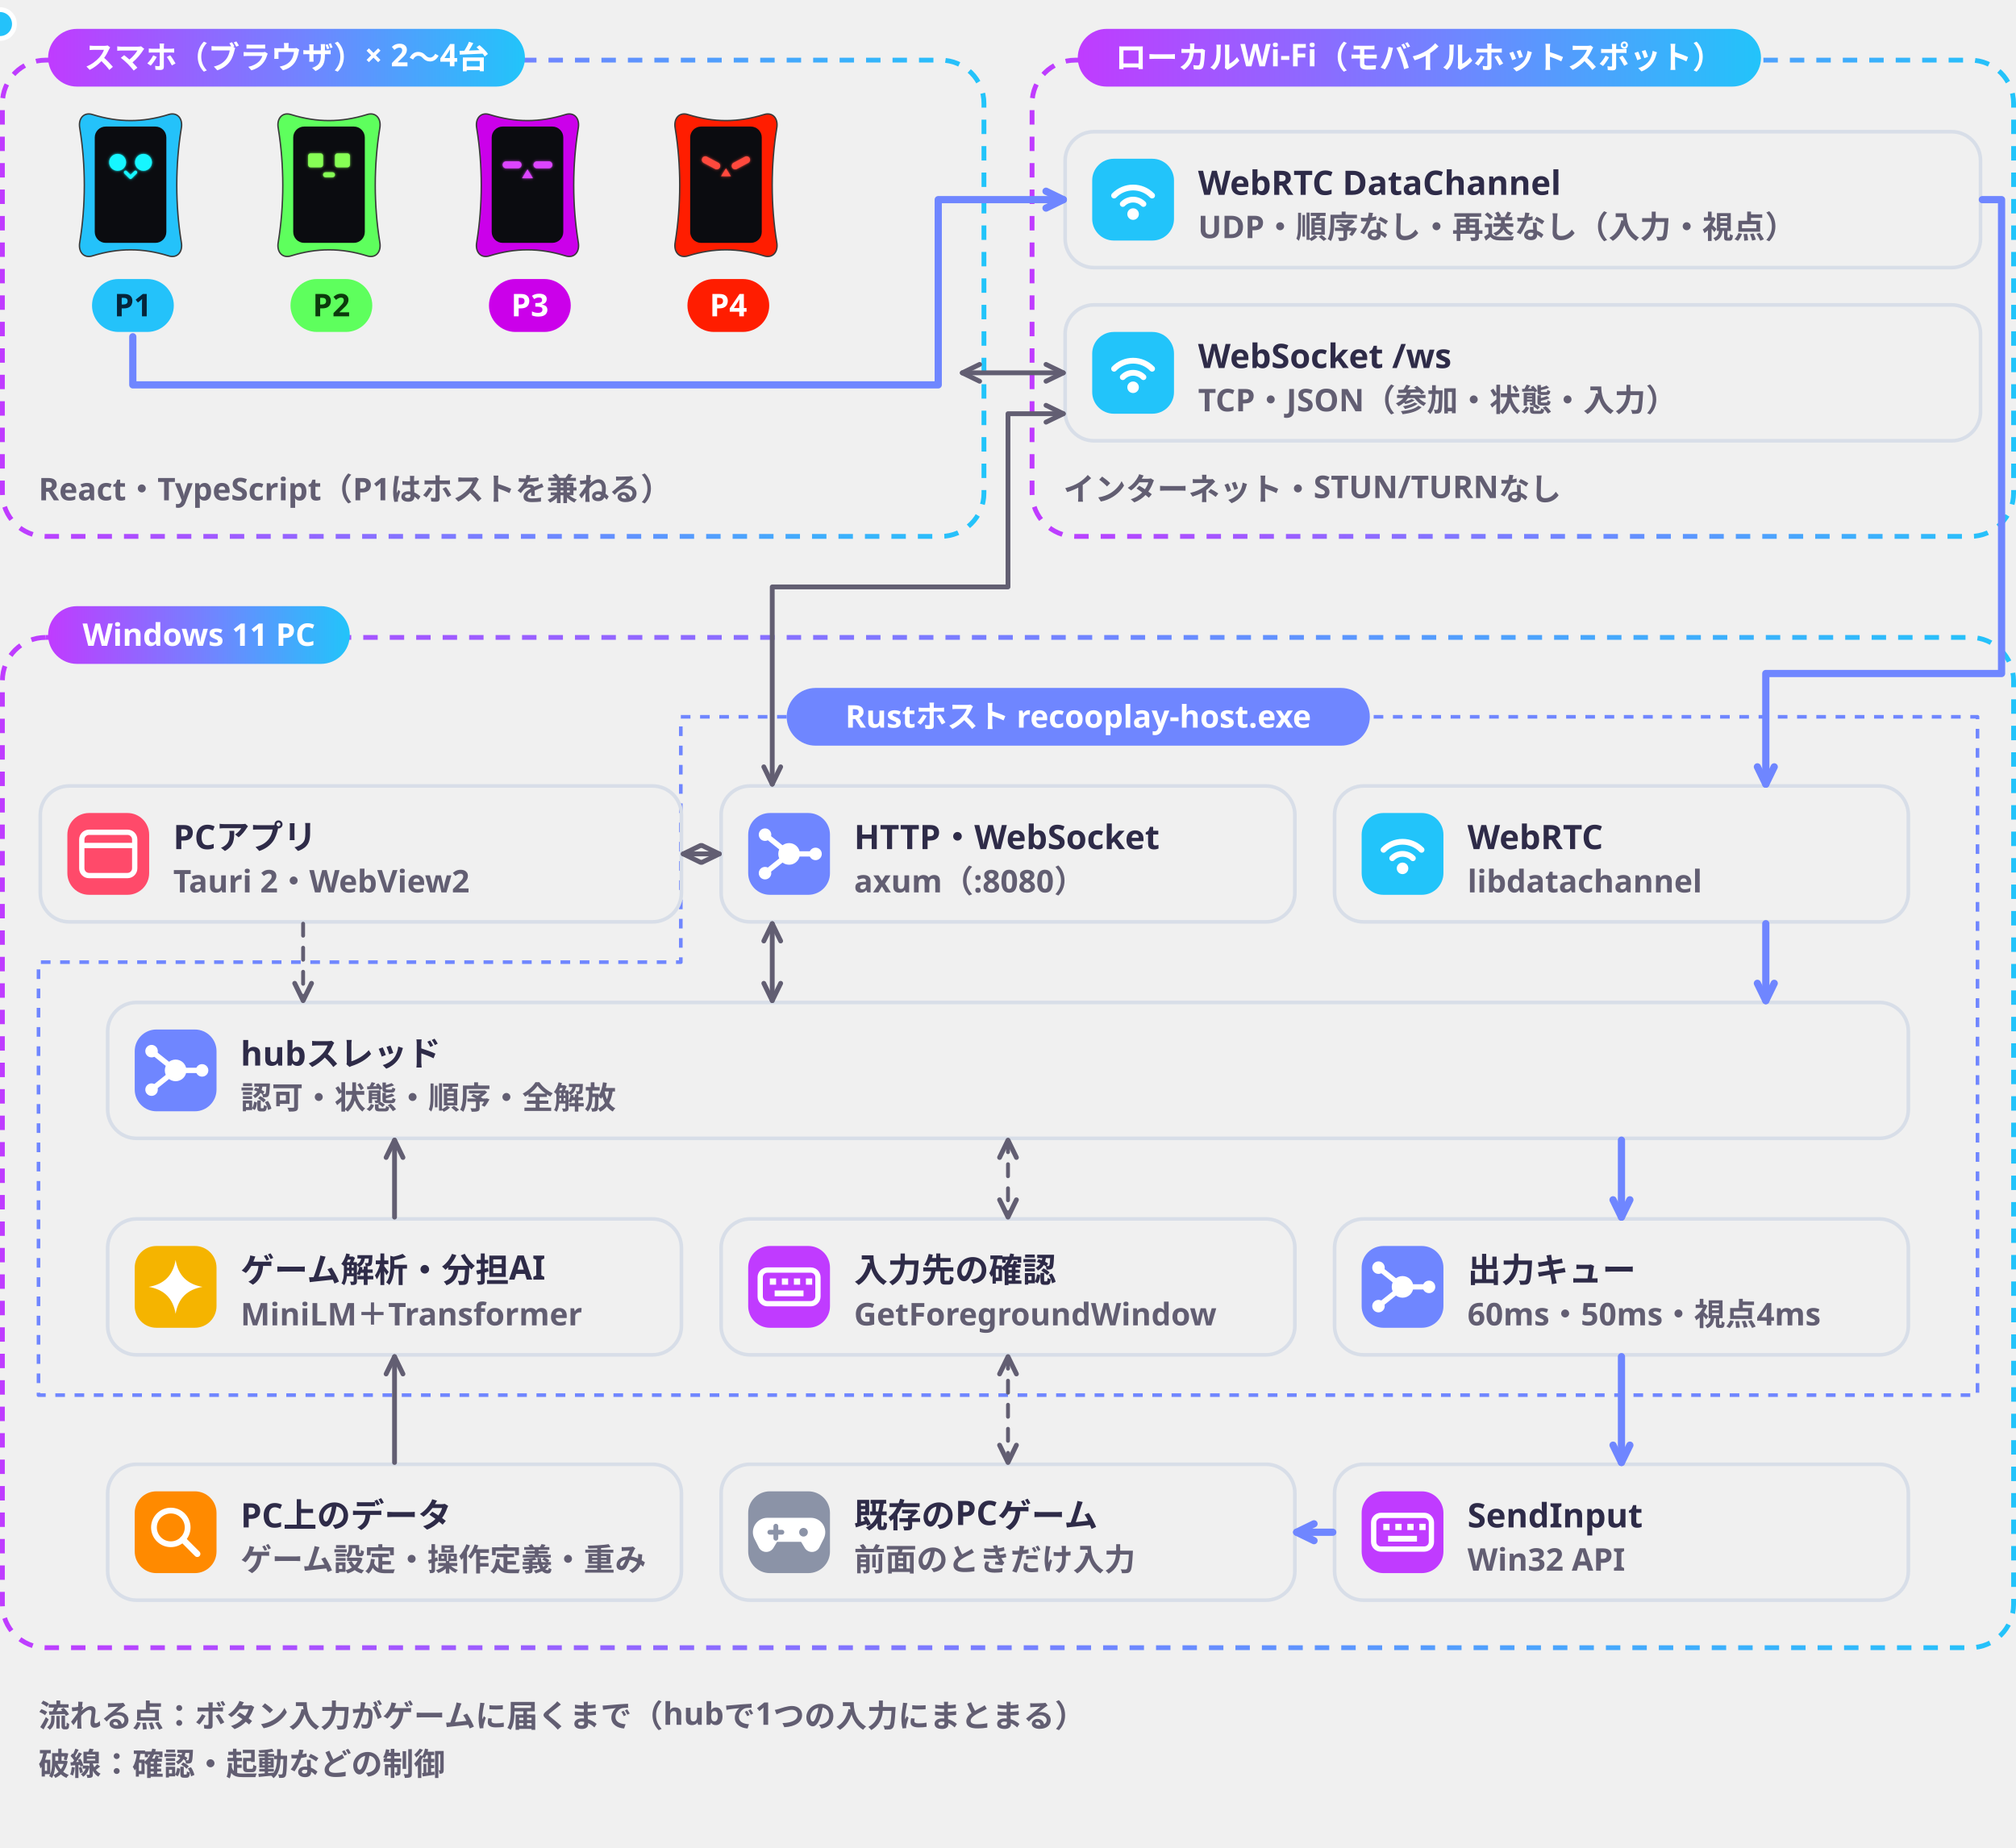
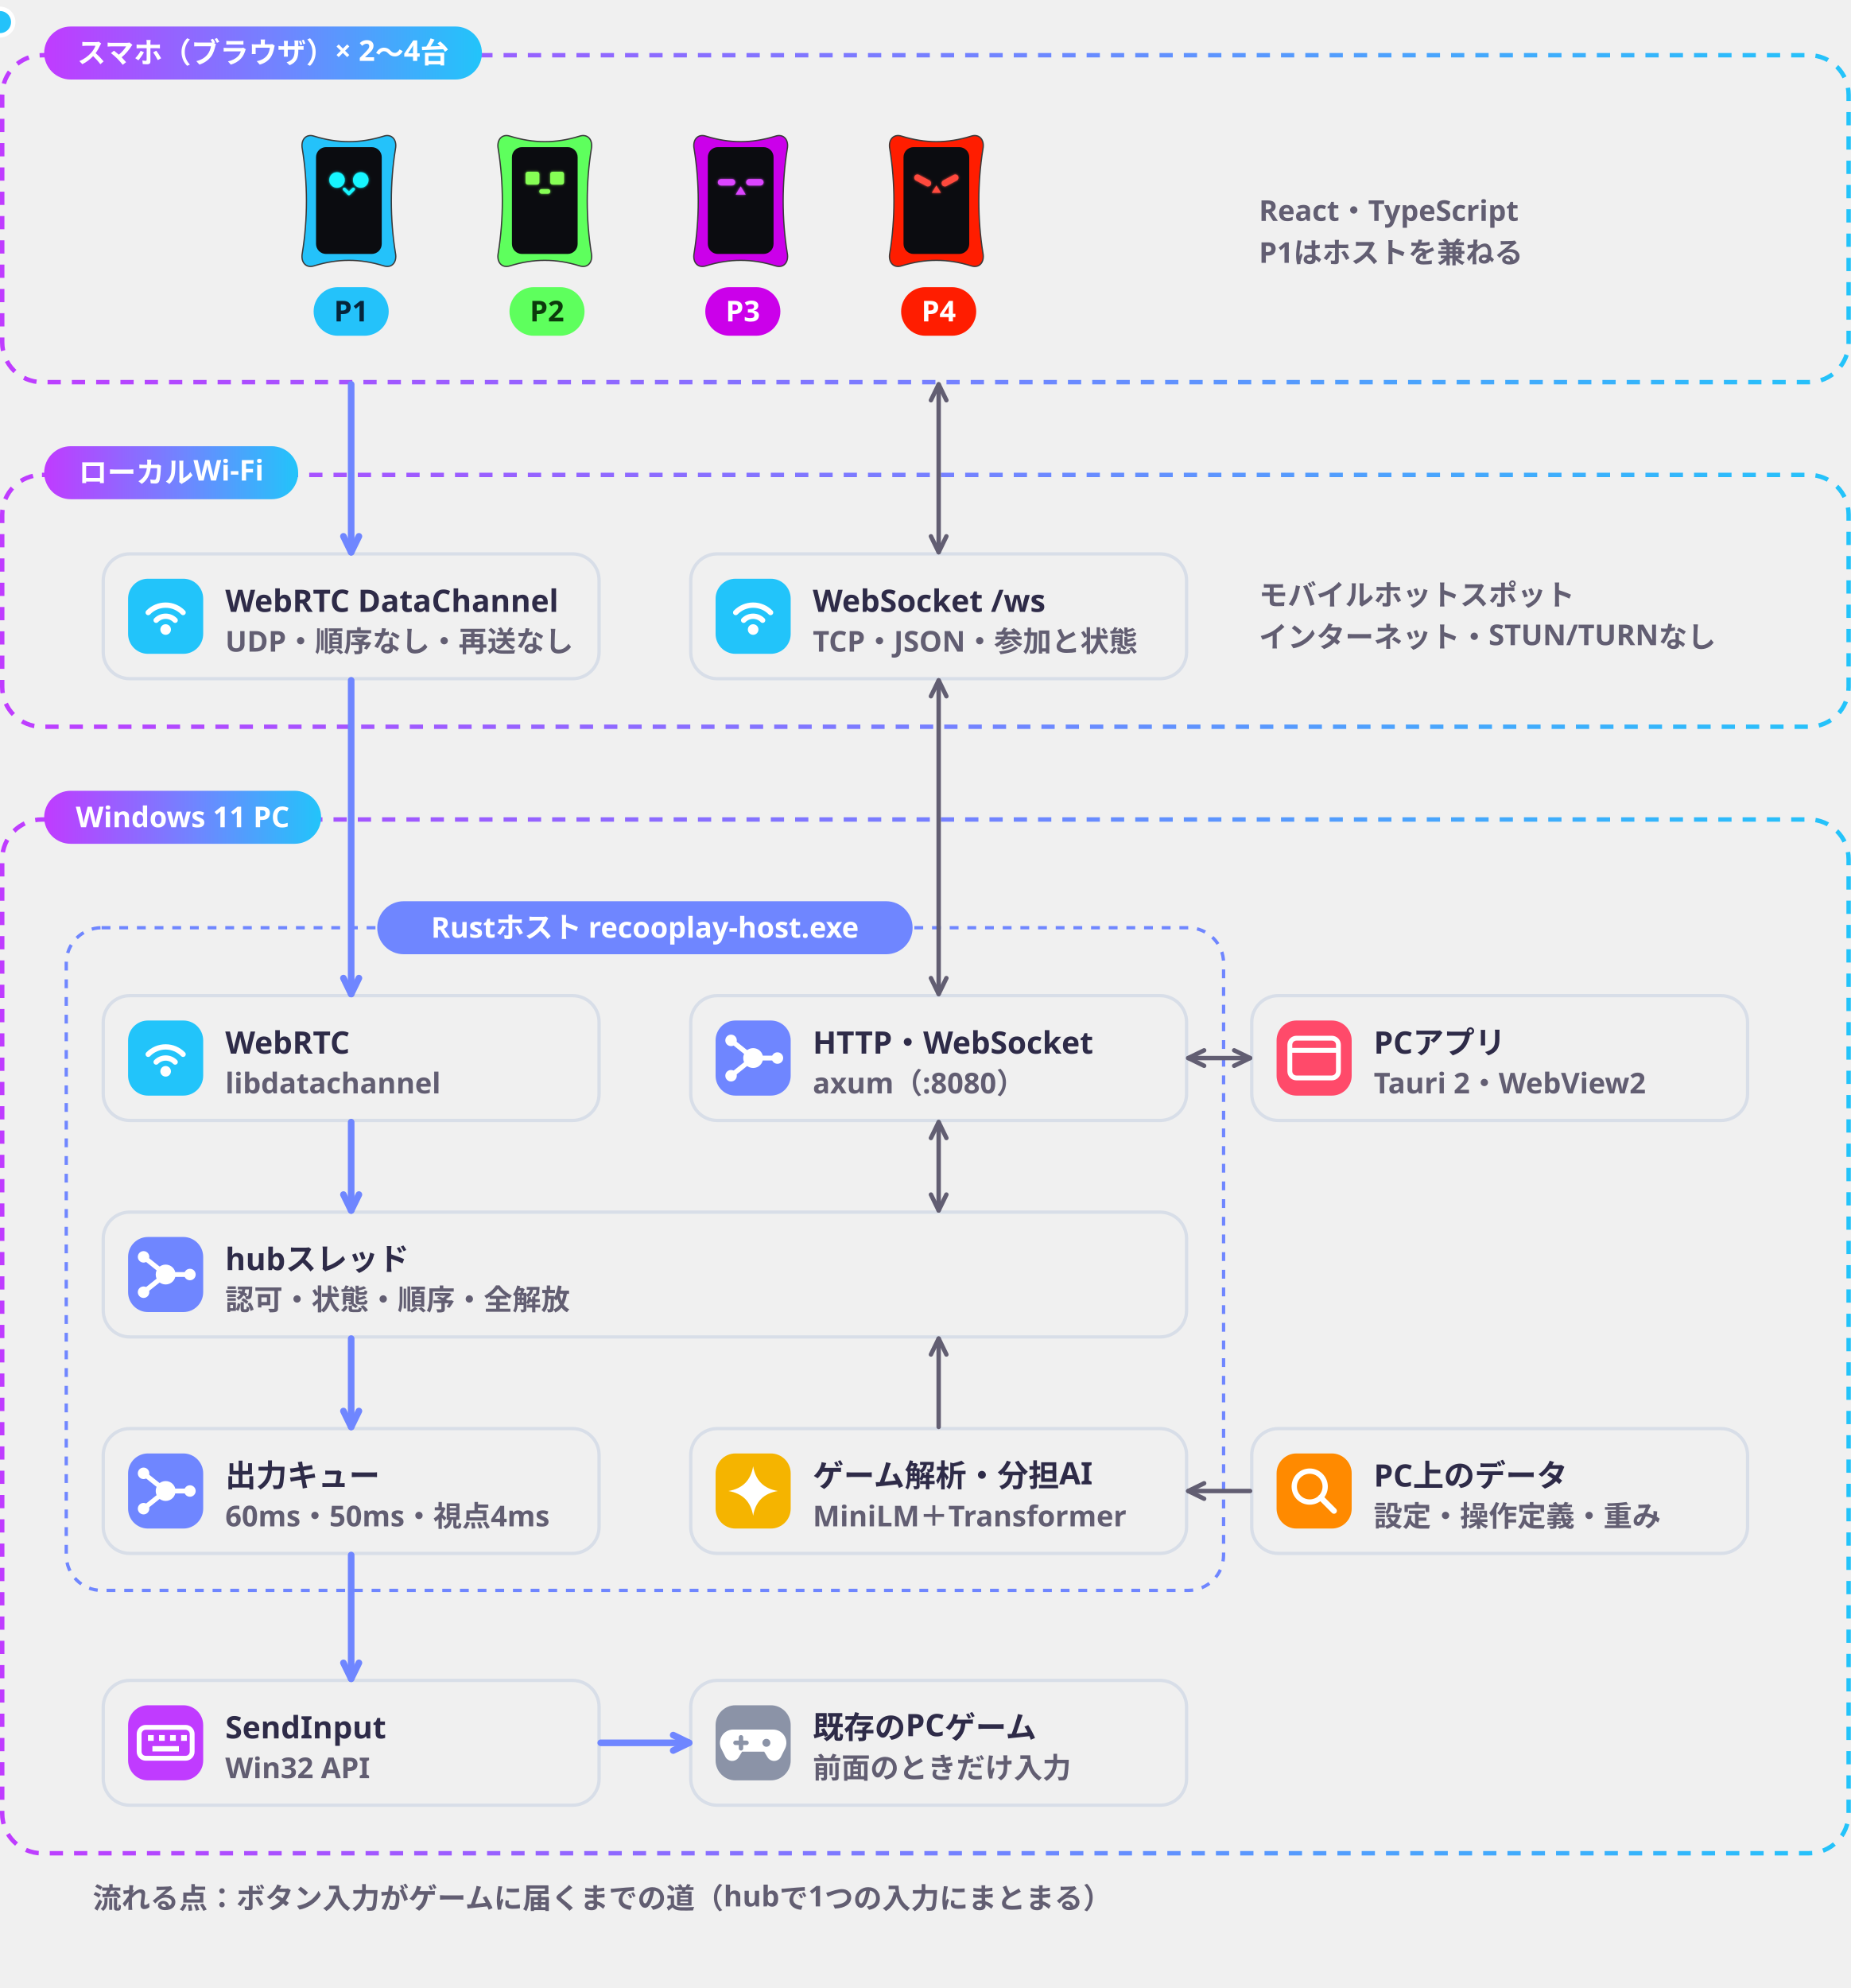
- <svg xmlns="http://www.w3.org/2000/svg" viewBox="0 0 838 768" width="838" height="768" role="img">
+ <svg xmlns="http://www.w3.org/2000/svg" viewBox="0 0 838 900" width="838" height="900" role="img">
  <defs>
    <filter id="glow" x="-30%" y="-30%" width="160%" height="160%">
      <feGaussianBlur stdDeviation="1.6" result="b" />
      <feMerge>
        <feMergeNode in="b" />
        <feMergeNode in="SourceGraphic" />
      </feMerge>
    </filter>
    <linearGradient id="brand" x1="0" y1="0" x2="1" y2="0">
      <stop offset="0" stop-color="#C03BFF" />
      <stop offset=".55" stop-color="#6F86FF" />
      <stop offset="1" stop-color="#22C4FA" />
    </linearGradient>
    <linearGradient id="bg" x1="0" y1="0" x2="1" y2="1">
      <stop offset="0" stop-color="#E8FAFF" />
      <stop offset="1" stop-color="#FFF5DC" />
    </linearGradient>
    <style>
.jp{font-family:'Hiragino Sans','Hiragino Kaku Gothic ProN','Yu Gothic UI','Yu Gothic','Meiryo','Noto Sans JP','Noto Sans CJK JP',sans-serif}
.disp{font-family:Impact,Haettenschweiler,'Anton','Arial Narrow Bold','Arial Black',sans-serif}
.gh{font-family:-apple-system,BlinkMacSystemFont,'Segoe UI','Noto Sans',Helvetica,Arial,sans-serif}
.rnd{font-family:RcRounded,'Hiragino Maru Gothic ProN','Yu Gothic UI','Noto Sans JP',sans-serif}
.hand{font-family:RcHand,'Hiragino Maru Gothic ProN','Yu Gothic UI','Noto Sans JP',sans-serif}
.mono{font-family:ui-monospace,SFMono-Regular,'Cascadia Mono',Consolas,'Liberation Mono',monospace}

@keyframes bob{0%,100%{transform:translateY(0)}50%{transform:translateY(-5px)}}
@keyframes blink{0%,90%,100%{transform:scaleY(1)}94%{transform:scaleY(.12)}}
@keyframes flow{to{stroke-dashoffset:-28}}
@keyframes pulse{0%,100%{opacity:.55}50%{opacity:1}}
.bob{animation:bob 2.6s ease-in-out infinite}
.eyes{transform-box:fill-box;transform-origin:center;animation:blink 4.8s infinite}
.flow{stroke-dasharray:6 8;animation:flow 1.1s linear infinite}
.pulse{animation:pulse 2.4s ease-in-out infinite}
@media (prefers-reduced-motion:reduce){.bob,.eyes,.flow,.pulse{animation:none}}
@media (prefers-reduced-motion:reduce){.pk{display:none}}</style>
  </defs>
  <g transform="translate(0 10)">
-     <rect x="1" y="255" width="836" height="420" rx="18" fill="none" stroke="url(#brand)" stroke-width="2" stroke-dasharray="6 5" />
-     <rect x="20" y="242" width="125.4" height="24" rx="12" fill="url(#brand)" />
-     <text x="82.7" y="258.5" class="gh" font-size="13" font-weight="700" fill="#FFFFFF" text-anchor="middle">Windows 11 PC</text>
-     <path d="M283.0 288.0L822.0 288.0L822.0 570.0L16.0 570.0L16.0 390.0L283.0 390.0Z" fill="none" stroke="#6F86FF" stroke-width="1.5" stroke-dasharray="4 4" stroke-linejoin="round" />
-     <rect x="1" y="15" width="408" height="198" rx="18" fill="none" stroke="url(#brand)" stroke-width="2" stroke-dasharray="6 5" />
+     <rect x="1" y="15" width="836" height="148" rx="18" fill="none" stroke="url(#brand)" stroke-width="2" stroke-dasharray="6 5" />
+     <g transform="translate(137.3 50.0) scale(0.4133)">
+       <g>
+         <path d="M12 4C38 12 62 12 88 4C97 1 103 8 101 18C95 55 95 95 101 132C103 142 97 149 88 146C62 138 38 138 12 146C3 149-3 142-1 132C5 95 5 55-1 18C-3 8 3 1 12 4Z" fill="#24C2FA" stroke="#3A3A3A" stroke-width="1.4" />
+         <rect x="14" y="16" width="72" height="117" rx="11" fill="#0B0C10" />
+         <g filter="url(#glow)" transform="translate(0 6)">
+           <g>
+             <circle cx="37" cy="46" r="8.5" fill="#19F6FF" />
+             <circle cx="63" cy="46" r="8.5" fill="#19F6FF" />
+           </g>
+           <path d="M45 56l5 5 5-5" fill="none" stroke="#19F6FF" stroke-width="3.4" stroke-linecap="round" stroke-linejoin="round" />
+         </g>
+       </g>
+     </g>
+     <rect x="142.0" y="120" width="34" height="22" rx="11" fill="#24C2FA" />
+     <text x="159.0" y="135.5" class="gh" font-size="13" font-weight="700" fill="#06243A" text-anchor="middle">P1</text>
+     <g transform="translate(226.0 50.0) scale(0.4133)">
+       <g>
+         <path d="M12 4C38 12 62 12 88 4C97 1 103 8 101 18C95 55 95 95 101 132C103 142 97 149 88 146C62 138 38 138 12 146C3 149-3 142-1 132C5 95 5 55-1 18C-3 8 3 1 12 4Z" fill="#5EFF5D" stroke="#3A3A3A" stroke-width="1.4" />
+         <rect x="14" y="16" width="72" height="117" rx="11" fill="#0B0C10" />
+         <g filter="url(#glow)" transform="translate(0 6)">
+           <g>
+             <rect x="29" y="37" width="15" height="14" rx="2.5" fill="#86FF55" />
+             <rect x="56" y="37" width="15" height="14" rx="2.5" fill="#86FF55" />
+           </g>
+           <rect x="44" y="56" width="12" height="5" rx="2.5" fill="#86FF55" />
+         </g>
+       </g>
+     </g>
+     <rect x="230.667" y="120" width="34" height="22" rx="11" fill="#5EFF5D" />
+     <text x="247.667" y="135.5" class="gh" font-size="13" font-weight="700" fill="#0C3A0C" text-anchor="middle">P2</text>
+     <g transform="translate(314.7 50.0) scale(0.4133)">
+       <g>
+         <path d="M12 4C38 12 62 12 88 4C97 1 103 8 101 18C95 55 95 95 101 132C103 142 97 149 88 146C62 138 38 138 12 146C3 149-3 142-1 132C5 95 5 55-1 18C-3 8 3 1 12 4Z" fill="#CB00EA" stroke="#3A3A3A" stroke-width="1.4" />
+         <rect x="14" y="16" width="72" height="117" rx="11" fill="#0B0C10" />
+         <g filter="url(#glow)" transform="translate(0 6)">
+           <g>
+             <rect x="25" y="45" width="19" height="7" rx="3.5" fill="#DC45FF" />
+             <rect x="56" y="45" width="19" height="7" rx="3.5" fill="#DC45FF" />
+           </g>
+           <path d="M50 53l-5.5 9h11z" fill="#DC45FF" />
+         </g>
+       </g>
+     </g>
+     <rect x="319.333" y="120" width="34" height="22" rx="11" fill="#CB00EA" />
+     <text x="336.333" y="135.5" class="gh" font-size="13" font-weight="700" fill="#FFFFFF" text-anchor="middle">P3</text>
+     <g transform="translate(403.3 50.0) scale(0.4133)">
+       <g>
+         <path d="M12 4C38 12 62 12 88 4C97 1 103 8 101 18C95 55 95 95 101 132C103 142 97 149 88 146C62 138 38 138 12 146C3 149-3 142-1 132C5 95 5 55-1 18C-3 8 3 1 12 4Z" fill="#FF1D00" stroke="#3A3A3A" stroke-width="1.4" />
+         <rect x="14" y="16" width="72" height="117" rx="11" fill="#0B0C10" />
+         <g filter="url(#glow)" transform="translate(0 6)">
+           <g>
+             <rect x="25" y="43" width="20" height="7" rx="3.5" fill="#FF4A3D" transform="rotate(28 35 46.5)" />
+             <rect x="55" y="43" width="20" height="7" rx="3.5" fill="#FF4A3D" transform="rotate(-28 65 46.5)" />
+           </g>
+           <path d="M50 52l-5 8h10z" fill="#FF4A3D" />
+         </g>
+       </g>
+     </g>
+     <rect x="408.0" y="120" width="34" height="22" rx="11" fill="#FF1D00" />
+     <text x="425.0" y="135.5" class="gh" font-size="13" font-weight="700" fill="#FFFFFF" text-anchor="middle">P4</text>
+     <text x="570" y="90" class="gh" font-size="13" font-weight="600" fill="#625E72" text-anchor="start">React・TypeScript</text>
+     <text x="570" y="109" class="gh" font-size="13" font-weight="600" fill="#625E72" text-anchor="start">P1はホストを兼ねる</text>
+     <rect x="1" y="205" width="836" height="114" rx="18" fill="none" stroke="url(#brand)" stroke-width="2" stroke-dasharray="6 5" />
+     <rect x="46.75" y="240.75" width="224.5" height="56.5" rx="12" fill="none" stroke="#D8DEE8" stroke-width="1.5" />
+     <rect x="58" y="252" width="34" height="34" rx="9" fill="#22C4FA" />
+     <circle cx="75" cy="275" r="2.4" fill="#FFFFFF" />
+     <path d="M70.7 270.8A6 6 0 0 1 79.3 270.8" fill="none" stroke="#FFFFFF" stroke-width="2.4" stroke-linecap="round" />
+     <path d="M67.1 267.3A11 11 0 0 1 82.9 267.3" fill="none" stroke="#FFFFFF" stroke-width="2.4" stroke-linecap="round" />
+     <text x="102" y="267" class="gh" font-size="14" font-weight="700" fill="#2E2B48" text-anchor="start">WebRTC DataChannel</text>
+     <text x="102" y="285" class="gh" font-size="13" font-weight="600" fill="#625E72" text-anchor="start">UDP・順序なし・再送なし</text>
+     <rect x="312.75" y="240.75" width="224.5" height="56.5" rx="12" fill="none" stroke="#D8DEE8" stroke-width="1.5" />
+     <rect x="324" y="252" width="34" height="34" rx="9" fill="#22C4FA" />
+     <circle cx="341" cy="275" r="2.4" fill="#FFFFFF" />
+     <path d="M336.7 270.8A6 6 0 0 1 345.3 270.8" fill="none" stroke="#FFFFFF" stroke-width="2.4" stroke-linecap="round" />
+     <path d="M333.1 267.3A11 11 0 0 1 348.9 267.3" fill="none" stroke="#FFFFFF" stroke-width="2.4" stroke-linecap="round" />
+     <text x="368" y="267" class="gh" font-size="14" font-weight="700" fill="#2E2B48" text-anchor="start">WebSocket /ws</text>
+     <text x="368" y="285" class="gh" font-size="13" font-weight="600" fill="#625E72" text-anchor="start">TCP・JSON・参加と状態</text>
+     <text x="570" y="264" class="gh" font-size="13" font-weight="600" fill="#625E72" text-anchor="start">モバイルホットスポット</text>
+     <text x="570" y="283" class="gh" font-size="13" font-weight="600" fill="#625E72" text-anchor="start">インターネット・STUN/TURNなし</text>
+     <rect x="1" y="361" width="836" height="468" rx="18" fill="none" stroke="url(#brand)" stroke-width="2" stroke-dasharray="6 5" />
+     <rect x="30" y="410" width="524" height="300" rx="16" fill="none" stroke="#6F86FF" stroke-width="1.5" stroke-dasharray="4 4" />
+     <rect x="46.75" y="440.75" width="224.5" height="56.5" rx="12" fill="none" stroke="#D8DEE8" stroke-width="1.5" />
+     <rect x="58" y="452" width="34" height="34" rx="9" fill="#22C4FA" />
+     <circle cx="75" cy="475" r="2.4" fill="#FFFFFF" />
+     <path d="M70.7 470.8A6 6 0 0 1 79.3 470.8" fill="none" stroke="#FFFFFF" stroke-width="2.4" stroke-linecap="round" />
+     <path d="M67.1 467.3A11 11 0 0 1 82.9 467.3" fill="none" stroke="#FFFFFF" stroke-width="2.4" stroke-linecap="round" />
+     <text x="102" y="467" class="gh" font-size="14" font-weight="700" fill="#2E2B48" text-anchor="start">WebRTC</text>
+     <text x="102" y="485" class="gh" font-size="13" font-weight="600" fill="#625E72" text-anchor="start">libdatachannel</text>
+     <rect x="312.75" y="440.75" width="224.5" height="56.5" rx="12" fill="none" stroke="#D8DEE8" stroke-width="1.5" />
+     <rect x="324" y="452" width="34" height="34" rx="9" fill="#6F86FF" />
+     <circle cx="341" cy="469" r="4.5" fill="#FFFFFF" />
+     <path d="M331 461L341 469" stroke="#FFFFFF" stroke-width="2.2" stroke-linecap="round" />
+     <circle cx="331" cy="461" r="2.6" fill="#FFFFFF" />
+     <path d="M331 477L341 469" stroke="#FFFFFF" stroke-width="2.2" stroke-linecap="round" />
+     <circle cx="331" cy="477" r="2.6" fill="#FFFFFF" />
+     <path d="M352 469L341 469" stroke="#FFFFFF" stroke-width="2.2" stroke-linecap="round" />
+     <circle cx="352" cy="469" r="2.6" fill="#FFFFFF" />
+     <text x="368" y="467" class="gh" font-size="14" font-weight="700" fill="#2E2B48" text-anchor="start">HTTP・WebSocket</text>
+     <text x="368" y="485" class="gh" font-size="13" font-weight="600" fill="#625E72" text-anchor="start">axum（:8080）</text>
+     <rect x="566.75" y="440.75" width="224.5" height="56.5" rx="12" fill="none" stroke="#D8DEE8" stroke-width="1.5" />
+     <rect x="578" y="452" width="34" height="34" rx="9" fill="#FF4A6A" />
+     <rect x="584" y="460" width="22" height="18" rx="3" fill="none" stroke="#FFFFFF" stroke-width="2.2" />
+     <path d="M584 465.5h22" stroke="#FFFFFF" stroke-width="2.2" />
+     <text x="622" y="467" class="gh" font-size="14" font-weight="700" fill="#2E2B48" text-anchor="start">PCアプリ</text>
+     <text x="622" y="485" class="gh" font-size="13" font-weight="600" fill="#625E72" text-anchor="start">Tauri 2・WebView2</text>
+     <rect x="46.75" y="538.75" width="490.5" height="56.5" rx="12" fill="none" stroke="#D8DEE8" stroke-width="1.5" />
+     <rect x="58" y="550" width="34" height="34" rx="9" fill="#6F86FF" />
+     <circle cx="75" cy="567" r="4.5" fill="#FFFFFF" />
+     <path d="M65 559L75 567" stroke="#FFFFFF" stroke-width="2.2" stroke-linecap="round" />
+     <circle cx="65" cy="559" r="2.6" fill="#FFFFFF" />
+     <path d="M65 575L75 567" stroke="#FFFFFF" stroke-width="2.2" stroke-linecap="round" />
+     <circle cx="65" cy="575" r="2.6" fill="#FFFFFF" />
+     <path d="M86 567L75 567" stroke="#FFFFFF" stroke-width="2.2" stroke-linecap="round" />
+     <circle cx="86" cy="567" r="2.6" fill="#FFFFFF" />
+     <text x="102" y="565" class="gh" font-size="14" font-weight="700" fill="#2E2B48" text-anchor="start">hubスレッド</text>
+     <text x="102" y="583" class="gh" font-size="13" font-weight="600" fill="#625E72" text-anchor="start">認可・状態・順序・全解放</text>
+     <rect x="46.75" y="636.75" width="224.5" height="56.5" rx="12" fill="none" stroke="#D8DEE8" stroke-width="1.5" />
+     <rect x="58" y="648" width="34" height="34" rx="9" fill="#6F86FF" />
+     <circle cx="75" cy="665" r="4.5" fill="#FFFFFF" />
+     <path d="M65 657L75 665" stroke="#FFFFFF" stroke-width="2.2" stroke-linecap="round" />
+     <circle cx="65" cy="657" r="2.6" fill="#FFFFFF" />
+     <path d="M65 673L75 665" stroke="#FFFFFF" stroke-width="2.2" stroke-linecap="round" />
+     <circle cx="65" cy="673" r="2.6" fill="#FFFFFF" />
+     <path d="M86 665L75 665" stroke="#FFFFFF" stroke-width="2.2" stroke-linecap="round" />
+     <circle cx="86" cy="665" r="2.6" fill="#FFFFFF" />
+     <text x="102" y="663" class="gh" font-size="14" font-weight="700" fill="#2E2B48" text-anchor="start">出力キュー</text>
+     <text x="102" y="681" class="gh" font-size="13" font-weight="600" fill="#625E72" text-anchor="start">60ms・50ms・視点4ms</text>
+     <rect x="312.75" y="636.75" width="224.5" height="56.5" rx="12" fill="none" stroke="#D8DEE8" stroke-width="1.5" />
+     <rect x="324" y="648" width="34" height="34" rx="9" fill="#F5B400" />
+     <path d="M0-7Q1-1 7 0Q1 1 0 7Q-1 1-7 0Q-1-1 0-7Z" transform="translate(341 665) scale(1.6)" fill="#FFFFFF" />
+     <text x="368" y="663" class="gh" font-size="14" font-weight="700" fill="#2E2B48" text-anchor="start">ゲーム解析・分担AI</text>
+     <text x="368" y="681" class="gh" font-size="13" font-weight="600" fill="#625E72" text-anchor="start">MiniLM＋Transformer</text>
+     <rect x="566.75" y="636.75" width="224.5" height="56.5" rx="12" fill="none" stroke="#D8DEE8" stroke-width="1.5" />
+     <rect x="578" y="648" width="34" height="34" rx="9" fill="#FF8A00" />
+     <circle cx="593" cy="663" r="7" fill="none" stroke="#FFFFFF" stroke-width="2.4" />
+     <path d="M598 668l6 6" stroke="#FFFFFF" stroke-width="2.6" stroke-linecap="round" />
+     <text x="622" y="663" class="gh" font-size="14" font-weight="700" fill="#2E2B48" text-anchor="start">PC上のデータ</text>
+     <text x="622" y="681" class="gh" font-size="13" font-weight="600" fill="#625E72" text-anchor="start">設定・操作定義・重み</text>
+     <rect x="46.75" y="750.75" width="224.5" height="56.5" rx="12" fill="none" stroke="#D8DEE8" stroke-width="1.5" />
+     <rect x="58" y="762" width="34" height="34" rx="9" fill="#C03BFF" />
+     <rect x="63" y="772" width="24" height="14" rx="3" fill="none" stroke="#FFFFFF" stroke-width="2.2" />
+     <rect x="67" y="775.5" width="2.6" height="2.6" fill="#FFFFFF" />
+     <rect x="72" y="775.5" width="2.6" height="2.6" fill="#FFFFFF" />
+     <rect x="77" y="775.5" width="2.6" height="2.6" fill="#FFFFFF" />
+     <rect x="82" y="775.5" width="2.6" height="2.6" fill="#FFFFFF" />
+     <rect x="69" y="780.5" width="12" height="2.4" fill="#FFFFFF" />
+     <text x="102" y="777" class="gh" font-size="14" font-weight="700" fill="#2E2B48" text-anchor="start">SendInput</text>
+     <text x="102" y="795" class="gh" font-size="13" font-weight="600" fill="#625E72" text-anchor="start">Win32 API</text>
+     <rect x="312.75" y="750.75" width="224.5" height="56.5" rx="12" fill="none" stroke="#D8DEE8" stroke-width="1.5" />
+     <rect x="324" y="762" width="34" height="34" rx="9" fill="#8B93A7" />
+     <path d="M332 773h18a6 6 0 0 1 5.5 8.5l-2 4a3.5 3.5 0 0 1-6 0l-1.5-2.5h-10l-1.5 2.5a3.5 3.5 0 0 1-6 0l-2-4A6 6 0 0 1 332 773z" fill="#FFFFFF" />
+     <path d="M333 779h5M335.5 776.5v5" stroke="#8B93A7" stroke-width="2" stroke-linecap="round" />
+     <circle cx="347" cy="779" r="1.8" fill="#8B93A7" />
+     <text x="368" y="777" class="gh" font-size="14" font-weight="700" fill="#2E2B48" text-anchor="start">既存のPCゲーム</text>
+     <text x="368" y="795" class="gh" font-size="13" font-weight="600" fill="#625E72" text-anchor="start">前面のときだけ入力</text>
+     <path d="M159.0 164.0L159.0 240.0" stroke="#6F86FF" stroke-width="3" stroke-linecap="round" />
+     <path d="M155.5 232.8L159.0 240.0L162.5 232.8" fill="none" stroke="#6F86FF" stroke-width="3" stroke-linecap="round" stroke-linejoin="round" />
+     <path d="M425.0 164.0L425.0 240.0" stroke="#625E72" stroke-width="2" stroke-linecap="round" />
+     <path d="M421.5 232.8L425.0 240.0L428.5 232.8" fill="none" stroke="#625E72" stroke-width="2" stroke-linecap="round" stroke-linejoin="round" />
+     <path d="M428.5 171.2L425.0 164.0L421.5 171.2" fill="none" stroke="#625E72" stroke-width="2" stroke-linecap="round" stroke-linejoin="round" />
+     <path d="M159.0 298.0L159.0 440.0" stroke="#6F86FF" stroke-width="3" stroke-linecap="round" />
+     <path d="M155.5 432.8L159.0 440.0L162.5 432.8" fill="none" stroke="#6F86FF" stroke-width="3" stroke-linecap="round" stroke-linejoin="round" />
+     <path d="M425.0 298.0L425.0 440.0" stroke="#625E72" stroke-width="2" stroke-linecap="round" />
+     <path d="M421.5 432.8L425.0 440.0L428.5 432.8" fill="none" stroke="#625E72" stroke-width="2" stroke-linecap="round" stroke-linejoin="round" />
+     <path d="M428.5 305.2L425.0 298.0L421.5 305.2" fill="none" stroke="#625E72" stroke-width="2" stroke-linecap="round" stroke-linejoin="round" />
+     <path d="M566.0 469.0L538.0 469.0" stroke="#625E72" stroke-width="2" stroke-linecap="round" />
+     <path d="M545.2 465.5L538.0 469.0L545.2 472.5" fill="none" stroke="#625E72" stroke-width="2" stroke-linecap="round" stroke-linejoin="round" />
+     <path d="M558.8 472.5L566.0 469.0L558.8 465.5" fill="none" stroke="#625E72" stroke-width="2" stroke-linecap="round" stroke-linejoin="round" />
+     <path d="M159.0 498.0L159.0 538.0" stroke="#6F86FF" stroke-width="3" stroke-linecap="round" />
+     <path d="M155.5 530.8L159.0 538.0L162.5 530.8" fill="none" stroke="#6F86FF" stroke-width="3" stroke-linecap="round" stroke-linejoin="round" />
+     <path d="M425.0 498.0L425.0 538.0" stroke="#625E72" stroke-width="2" stroke-linecap="round" />
+     <path d="M421.5 530.8L425.0 538.0L428.5 530.8" fill="none" stroke="#625E72" stroke-width="2" stroke-linecap="round" stroke-linejoin="round" />
+     <path d="M428.5 505.2L425.0 498.0L421.5 505.2" fill="none" stroke="#625E72" stroke-width="2" stroke-linecap="round" stroke-linejoin="round" />
+     <path d="M159.0 596.0L159.0 636.0" stroke="#6F86FF" stroke-width="3" stroke-linecap="round" />
+     <path d="M155.5 628.8L159.0 636.0L162.5 628.8" fill="none" stroke="#6F86FF" stroke-width="3" stroke-linecap="round" stroke-linejoin="round" />
+     <path d="M425.0 636.0L425.0 596.0" stroke="#625E72" stroke-width="2" stroke-linecap="round" />
+     <path d="M428.5 603.2L425.0 596.0L421.5 603.2" fill="none" stroke="#625E72" stroke-width="2" stroke-linecap="round" stroke-linejoin="round" />
+     <path d="M566.0 665.0L538.0 665.0" stroke="#625E72" stroke-width="2" stroke-linecap="round" />
+     <path d="M545.2 661.5L538.0 665.0L545.2 668.5" fill="none" stroke="#625E72" stroke-width="2" stroke-linecap="round" stroke-linejoin="round" />
+     <path d="M159.0 694.0L159.0 750.0" stroke="#6F86FF" stroke-width="3" stroke-linecap="round" />
+     <path d="M155.5 742.8L159.0 750.0L162.5 742.8" fill="none" stroke="#6F86FF" stroke-width="3" stroke-linecap="round" stroke-linejoin="round" />
+     <path d="M272.0 779.0L312.0 779.0" stroke="#6F86FF" stroke-width="3" stroke-linecap="round" />
+     <path d="M304.8 782.5L312.0 779.0L304.8 775.5" fill="none" stroke="#6F86FF" stroke-width="3" stroke-linecap="round" stroke-linejoin="round" />
+     <text x="42" y="854" class="gh" font-size="13" font-weight="600" fill="#625E72" text-anchor="start">流れる点：ボタン入力がゲームに届くまでの道（hubで1つの入力にまとまる）</text>
    <rect x="20" y="2" width="198.2" height="24" rx="12" fill="url(#brand)" />
    <text x="119.1" y="18.5" class="gh" font-size="13" font-weight="700" fill="#FFFFFF" text-anchor="middle">スマホ（ブラウザ）× 2〜4台</text>
-     <g transform="translate(33.6 36.0) scale(0.4133)">
-       <g>
-         <path d="M12 4C38 12 62 12 88 4C97 1 103 8 101 18C95 55 95 95 101 132C103 142 97 149 88 146C62 138 38 138 12 146C3 149-3 142-1 132C5 95 5 55-1 18C-3 8 3 1 12 4Z" fill="#24C2FA" stroke="#3A3A3A" stroke-width="1.4" />
-         <rect x="14" y="16" width="72" height="117" rx="11" fill="#0B0C10" />
-         <g filter="url(#glow)" transform="translate(0 6)">
-           <g>
-             <circle cx="37" cy="46" r="8.5" fill="#19F6FF" />
-             <circle cx="63" cy="46" r="8.5" fill="#19F6FF" />
-           </g>
-           <path d="M45 56l5 5 5-5" fill="none" stroke="#19F6FF" stroke-width="3.4" stroke-linecap="round" stroke-linejoin="round" />
-         </g>
-       </g>
-     </g>
-     <rect x="38.25" y="106" width="34" height="22" rx="11" fill="#24C2FA" />
-     <text x="55.25" y="121.5" class="gh" font-size="13" font-weight="700" fill="#06243A" text-anchor="middle">P1</text>
-     <g transform="translate(116.1 36.0) scale(0.4133)">
-       <g>
-         <path d="M12 4C38 12 62 12 88 4C97 1 103 8 101 18C95 55 95 95 101 132C103 142 97 149 88 146C62 138 38 138 12 146C3 149-3 142-1 132C5 95 5 55-1 18C-3 8 3 1 12 4Z" fill="#5EFF5D" stroke="#3A3A3A" stroke-width="1.4" />
-         <rect x="14" y="16" width="72" height="117" rx="11" fill="#0B0C10" />
-         <g filter="url(#glow)" transform="translate(0 6)">
-           <g>
-             <rect x="29" y="37" width="15" height="14" rx="2.5" fill="#86FF55" />
-             <rect x="56" y="37" width="15" height="14" rx="2.5" fill="#86FF55" />
-           </g>
-           <rect x="44" y="56" width="12" height="5" rx="2.5" fill="#86FF55" />
-         </g>
-       </g>
-     </g>
-     <rect x="120.75" y="106" width="34" height="22" rx="11" fill="#5EFF5D" />
-     <text x="137.75" y="121.5" class="gh" font-size="13" font-weight="700" fill="#0C3A0C" text-anchor="middle">P2</text>
-     <g transform="translate(198.6 36.0) scale(0.4133)">
-       <g>
-         <path d="M12 4C38 12 62 12 88 4C97 1 103 8 101 18C95 55 95 95 101 132C103 142 97 149 88 146C62 138 38 138 12 146C3 149-3 142-1 132C5 95 5 55-1 18C-3 8 3 1 12 4Z" fill="#CB00EA" stroke="#3A3A3A" stroke-width="1.4" />
-         <rect x="14" y="16" width="72" height="117" rx="11" fill="#0B0C10" />
-         <g filter="url(#glow)" transform="translate(0 6)">
-           <g>
-             <rect x="25" y="45" width="19" height="7" rx="3.5" fill="#DC45FF" />
-             <rect x="56" y="45" width="19" height="7" rx="3.5" fill="#DC45FF" />
-           </g>
-           <path d="M50 53l-5.5 9h11z" fill="#DC45FF" />
-         </g>
-       </g>
-     </g>
-     <rect x="203.25" y="106" width="34" height="22" rx="11" fill="#CB00EA" />
-     <text x="220.25" y="121.5" class="gh" font-size="13" font-weight="700" fill="#FFFFFF" text-anchor="middle">P3</text>
-     <g transform="translate(281.1 36.0) scale(0.4133)">
-       <g>
-         <path d="M12 4C38 12 62 12 88 4C97 1 103 8 101 18C95 55 95 95 101 132C103 142 97 149 88 146C62 138 38 138 12 146C3 149-3 142-1 132C5 95 5 55-1 18C-3 8 3 1 12 4Z" fill="#FF1D00" stroke="#3A3A3A" stroke-width="1.4" />
-         <rect x="14" y="16" width="72" height="117" rx="11" fill="#0B0C10" />
-         <g filter="url(#glow)" transform="translate(0 6)">
-           <g>
-             <rect x="25" y="43" width="20" height="7" rx="3.5" fill="#FF4A3D" transform="rotate(28 35 46.5)" />
-             <rect x="55" y="43" width="20" height="7" rx="3.5" fill="#FF4A3D" transform="rotate(-28 65 46.5)" />
-           </g>
-           <path d="M50 52l-5 8h10z" fill="#FF4A3D" />
-         </g>
-       </g>
-     </g>
-     <rect x="285.75" y="106" width="34" height="22" rx="11" fill="#FF1D00" />
-     <text x="302.75" y="121.5" class="gh" font-size="13" font-weight="700" fill="#FFFFFF" text-anchor="middle">P4</text>
-     <text x="16" y="198" class="gh" font-size="13" font-weight="600" fill="#625E72" text-anchor="start">React・TypeScript（P1はホストを兼ねる）</text>
-     <rect x="429" y="15" width="408" height="198" rx="18" fill="none" stroke="url(#brand)" stroke-width="2" stroke-dasharray="6 5" />
-     <rect x="448" y="2" width="284.0" height="24" rx="12" fill="url(#brand)" />
-     <text x="590.0" y="18.5" class="gh" font-size="13" font-weight="700" fill="#FFFFFF" text-anchor="middle">ローカルWi-Fi（モバイルホットスポット）</text>
-     <rect x="442.75" y="44.75" width="380.5" height="56.5" rx="12" fill="none" stroke="#D8DEE8" stroke-width="1.5" />
-     <rect x="454" y="56" width="34" height="34" rx="9" fill="#22C4FA" />
-     <circle cx="471" cy="79" r="2.4" fill="#FFFFFF" />
-     <path d="M466.7 74.8A6 6 0 0 1 475.3 74.8" fill="none" stroke="#FFFFFF" stroke-width="2.4" stroke-linecap="round" />
-     <path d="M463.1 71.3A11 11 0 0 1 478.9 71.3" fill="none" stroke="#FFFFFF" stroke-width="2.4" stroke-linecap="round" />
-     <text x="498" y="71" class="gh" font-size="14" font-weight="700" fill="#2E2B48" text-anchor="start">WebRTC DataChannel</text>
-     <text x="498" y="89" class="gh" font-size="13" font-weight="600" fill="#625E72" text-anchor="start">UDP・順序なし・再送なし（入力・視点）</text>
-     <rect x="442.75" y="116.75" width="380.5" height="56.5" rx="12" fill="none" stroke="#D8DEE8" stroke-width="1.5" />
-     <rect x="454" y="128" width="34" height="34" rx="9" fill="#22C4FA" />
-     <circle cx="471" cy="151" r="2.4" fill="#FFFFFF" />
-     <path d="M466.7 146.8A6 6 0 0 1 475.3 146.8" fill="none" stroke="#FFFFFF" stroke-width="2.4" stroke-linecap="round" />
-     <path d="M463.1 143.3A11 11 0 0 1 478.9 143.3" fill="none" stroke="#FFFFFF" stroke-width="2.4" stroke-linecap="round" />
-     <text x="498" y="143" class="gh" font-size="14" font-weight="700" fill="#2E2B48" text-anchor="start">WebSocket /ws</text>
-     <text x="498" y="161" class="gh" font-size="13" font-weight="600" fill="#625E72" text-anchor="start">TCP・JSON（参加・状態・入力）</text>
-     <text x="442" y="198" class="gh" font-size="13" font-weight="600" fill="#625E72" text-anchor="start">インターネット・STUN/TURNなし</text>
-     <rect x="16.75" y="316.75" width="266.5" height="56.5" rx="12" fill="none" stroke="#D8DEE8" stroke-width="1.5" />
-     <rect x="28" y="328" width="34" height="34" rx="9" fill="#FF4A6A" />
-     <rect x="34" y="336" width="22" height="18" rx="3" fill="none" stroke="#FFFFFF" stroke-width="2.2" />
-     <path d="M34 341.5h22" stroke="#FFFFFF" stroke-width="2.2" />
-     <text x="72" y="343" class="gh" font-size="14" font-weight="700" fill="#2E2B48" text-anchor="start">PCアプリ</text>
-     <text x="72" y="361" class="gh" font-size="13" font-weight="600" fill="#625E72" text-anchor="start">Tauri 2・WebView2</text>
-     <rect x="299.75" y="316.75" width="238.5" height="56.5" rx="12" fill="none" stroke="#D8DEE8" stroke-width="1.5" />
-     <rect x="311" y="328" width="34" height="34" rx="9" fill="#6F86FF" />
-     <circle cx="328" cy="345" r="4.5" fill="#FFFFFF" />
-     <path d="M318 337L328 345" stroke="#FFFFFF" stroke-width="2.2" stroke-linecap="round" />
-     <circle cx="318" cy="337" r="2.6" fill="#FFFFFF" />
-     <path d="M318 353L328 345" stroke="#FFFFFF" stroke-width="2.2" stroke-linecap="round" />
-     <circle cx="318" cy="353" r="2.6" fill="#FFFFFF" />
-     <path d="M339 345L328 345" stroke="#FFFFFF" stroke-width="2.2" stroke-linecap="round" />
-     <circle cx="339" cy="345" r="2.6" fill="#FFFFFF" />
-     <text x="355" y="343" class="gh" font-size="14" font-weight="700" fill="#2E2B48" text-anchor="start">HTTP・WebSocket</text>
-     <text x="355" y="361" class="gh" font-size="13" font-weight="600" fill="#625E72" text-anchor="start">axum（:8080）</text>
-     <rect x="554.75" y="316.75" width="238.5" height="56.5" rx="12" fill="none" stroke="#D8DEE8" stroke-width="1.5" />
-     <rect x="566" y="328" width="34" height="34" rx="9" fill="#22C4FA" />
-     <circle cx="583" cy="351" r="2.4" fill="#FFFFFF" />
-     <path d="M578.7 346.8A6 6 0 0 1 587.3 346.8" fill="none" stroke="#FFFFFF" stroke-width="2.4" stroke-linecap="round" />
-     <path d="M575.1 343.3A11 11 0 0 1 590.9 343.3" fill="none" stroke="#FFFFFF" stroke-width="2.4" stroke-linecap="round" />
-     <text x="610" y="343" class="gh" font-size="14" font-weight="700" fill="#2E2B48" text-anchor="start">WebRTC</text>
-     <text x="610" y="361" class="gh" font-size="13" font-weight="600" fill="#625E72" text-anchor="start">libdatachannel</text>
-     <rect x="44.75" y="406.75" width="748.5" height="56.5" rx="12" fill="none" stroke="#D8DEE8" stroke-width="1.5" />
-     <rect x="56" y="418" width="34" height="34" rx="9" fill="#6F86FF" />
-     <circle cx="73" cy="435" r="4.5" fill="#FFFFFF" />
-     <path d="M63 427L73 435" stroke="#FFFFFF" stroke-width="2.2" stroke-linecap="round" />
-     <circle cx="63" cy="427" r="2.6" fill="#FFFFFF" />
-     <path d="M63 443L73 435" stroke="#FFFFFF" stroke-width="2.2" stroke-linecap="round" />
-     <circle cx="63" cy="443" r="2.6" fill="#FFFFFF" />
-     <path d="M84 435L73 435" stroke="#FFFFFF" stroke-width="2.2" stroke-linecap="round" />
-     <circle cx="84" cy="435" r="2.6" fill="#FFFFFF" />
-     <text x="100" y="433" class="gh" font-size="14" font-weight="700" fill="#2E2B48" text-anchor="start">hubスレッド</text>
-     <text x="100" y="451" class="gh" font-size="13" font-weight="600" fill="#625E72" text-anchor="start">認可・状態・順序・全解放</text>
-     <rect x="44.75" y="496.75" width="238.5" height="56.5" rx="12" fill="none" stroke="#D8DEE8" stroke-width="1.5" />
-     <rect x="56" y="508" width="34" height="34" rx="9" fill="#F5B400" />
-     <path d="M0-7Q1-1 7 0Q1 1 0 7Q-1 1-7 0Q-1-1 0-7Z" transform="translate(73 525) scale(1.6)" fill="#FFFFFF" />
-     <text x="100" y="523" class="gh" font-size="14" font-weight="700" fill="#2E2B48" text-anchor="start">ゲーム解析・分担AI</text>
-     <text x="100" y="541" class="gh" font-size="13" font-weight="600" fill="#625E72" text-anchor="start">MiniLM＋Transformer</text>
-     <rect x="299.75" y="496.75" width="238.5" height="56.5" rx="12" fill="none" stroke="#D8DEE8" stroke-width="1.5" />
-     <rect x="311" y="508" width="34" height="34" rx="9" fill="#C03BFF" />
-     <rect x="316" y="518" width="24" height="14" rx="3" fill="none" stroke="#FFFFFF" stroke-width="2.2" />
-     <rect x="320" y="521.5" width="2.6" height="2.6" fill="#FFFFFF" />
-     <rect x="325" y="521.5" width="2.6" height="2.6" fill="#FFFFFF" />
-     <rect x="330" y="521.5" width="2.6" height="2.6" fill="#FFFFFF" />
-     <rect x="335" y="521.5" width="2.6" height="2.6" fill="#FFFFFF" />
-     <rect x="322" y="526.5" width="12" height="2.4" fill="#FFFFFF" />
-     <text x="355" y="523" class="gh" font-size="14" font-weight="700" fill="#2E2B48" text-anchor="start">入力先の確認</text>
-     <text x="355" y="541" class="gh" font-size="13" font-weight="600" fill="#625E72" text-anchor="start">GetForegroundWindow</text>
-     <rect x="554.75" y="496.75" width="238.5" height="56.5" rx="12" fill="none" stroke="#D8DEE8" stroke-width="1.5" />
-     <rect x="566" y="508" width="34" height="34" rx="9" fill="#6F86FF" />
-     <circle cx="583" cy="525" r="4.5" fill="#FFFFFF" />
-     <path d="M573 517L583 525" stroke="#FFFFFF" stroke-width="2.2" stroke-linecap="round" />
-     <circle cx="573" cy="517" r="2.6" fill="#FFFFFF" />
-     <path d="M573 533L583 525" stroke="#FFFFFF" stroke-width="2.2" stroke-linecap="round" />
-     <circle cx="573" cy="533" r="2.6" fill="#FFFFFF" />
-     <path d="M594 525L583 525" stroke="#FFFFFF" stroke-width="2.2" stroke-linecap="round" />
-     <circle cx="594" cy="525" r="2.6" fill="#FFFFFF" />
-     <text x="610" y="523" class="gh" font-size="14" font-weight="700" fill="#2E2B48" text-anchor="start">出力キュー</text>
-     <text x="610" y="541" class="gh" font-size="13" font-weight="600" fill="#625E72" text-anchor="start">60ms・50ms・視点4ms</text>
-     <rect x="44.75" y="598.75" width="238.5" height="56.5" rx="12" fill="none" stroke="#D8DEE8" stroke-width="1.5" />
-     <rect x="56" y="610" width="34" height="34" rx="9" fill="#FF8A00" />
-     <circle cx="71" cy="625" r="7" fill="none" stroke="#FFFFFF" stroke-width="2.4" />
-     <path d="M76 630l6 6" stroke="#FFFFFF" stroke-width="2.6" stroke-linecap="round" />
-     <text x="100" y="625" class="gh" font-size="14" font-weight="700" fill="#2E2B48" text-anchor="start">PC上のデータ</text>
-     <text x="100" y="643" class="gh" font-size="13" font-weight="600" fill="#625E72" text-anchor="start">ゲーム設定・操作定義・重み</text>
-     <rect x="299.75" y="598.75" width="238.5" height="56.5" rx="12" fill="none" stroke="#D8DEE8" stroke-width="1.5" />
-     <rect x="311" y="610" width="34" height="34" rx="9" fill="#8B93A7" />
-     <path d="M319 621h18a6 6 0 0 1 5.5 8.5l-2 4a3.5 3.5 0 0 1-6 0l-1.5-2.5h-10l-1.5 2.5a3.5 3.5 0 0 1-6 0l-2-4A6 6 0 0 1 319 621z" fill="#FFFFFF" />
-     <path d="M320 627h5M322.5 624.5v5" stroke="#8B93A7" stroke-width="2" stroke-linecap="round" />
-     <circle cx="334" cy="627" r="1.8" fill="#8B93A7" />
-     <text x="355" y="625" class="gh" font-size="14" font-weight="700" fill="#2E2B48" text-anchor="start">既存のPCゲーム</text>
-     <text x="355" y="643" class="gh" font-size="13" font-weight="600" fill="#625E72" text-anchor="start">前面のときだけ入力</text>
-     <rect x="554.75" y="598.75" width="238.5" height="56.5" rx="12" fill="none" stroke="#D8DEE8" stroke-width="1.5" />
-     <rect x="566" y="610" width="34" height="34" rx="9" fill="#C03BFF" />
-     <rect x="571" y="620" width="24" height="14" rx="3" fill="none" stroke="#FFFFFF" stroke-width="2.2" />
-     <rect x="575" y="623.5" width="2.6" height="2.6" fill="#FFFFFF" />
-     <rect x="580" y="623.5" width="2.6" height="2.6" fill="#FFFFFF" />
-     <rect x="585" y="623.5" width="2.6" height="2.6" fill="#FFFFFF" />
-     <rect x="590" y="623.5" width="2.6" height="2.6" fill="#FFFFFF" />
-     <rect x="577" y="628.5" width="12" height="2.4" fill="#FFFFFF" />
-     <text x="610" y="625" class="gh" font-size="14" font-weight="700" fill="#2E2B48" text-anchor="start">SendInput</text>
-     <text x="610" y="643" class="gh" font-size="13" font-weight="600" fill="#625E72" text-anchor="start">Win32 API</text>
-     <path d="M55.2 130.0L55.2 150.0L390.0 150.0L390.0 73.0L442.0 73.0" fill="none" stroke="#6F86FF" stroke-width="3" stroke-linecap="round" stroke-linejoin="round" />
-     <path d="M434.8 76.5L442.0 73.0L434.8 69.5" fill="none" stroke="#6F86FF" stroke-width="3" stroke-linecap="round" stroke-linejoin="round" />
-     <path d="M400.0 145.0L442.0 145.0" fill="none" stroke="#625E72" stroke-width="2" stroke-linecap="round" stroke-linejoin="round" />
-     <path d="M434.8 148.5L442.0 145.0L434.8 141.5" fill="none" stroke="#625E72" stroke-width="2" stroke-linecap="round" stroke-linejoin="round" />
-     <path d="M407.2 141.5L400.0 145.0L407.2 148.5" fill="none" stroke="#625E72" stroke-width="2" stroke-linecap="round" stroke-linejoin="round" />
-     <path d="M824.0 73.0L832.0 73.0L832.0 270.0L734.0 270.0L734.0 316.0" fill="none" stroke="#6F86FF" stroke-width="3" stroke-linecap="round" stroke-linejoin="round" />
-     <path d="M730.5 308.8L734.0 316.0L737.5 308.8" fill="none" stroke="#6F86FF" stroke-width="3" stroke-linecap="round" stroke-linejoin="round" />
-     <path d="M442.0 162.0L419.0 162.0L419.0 234.0L321.0 234.0L321.0 316.0" fill="none" stroke="#625E72" stroke-width="2" stroke-linecap="round" stroke-linejoin="round" />
-     <path d="M317.5 308.8L321.0 316.0L324.5 308.8" fill="none" stroke="#625E72" stroke-width="2" stroke-linecap="round" stroke-linejoin="round" />
-     <path d="M434.8 165.5L442.0 162.0L434.8 158.5" fill="none" stroke="#625E72" stroke-width="2" stroke-linecap="round" stroke-linejoin="round" />
-     <path d="M284.0 345.0L299.0 345.0" fill="none" stroke="#625E72" stroke-width="2" stroke-linecap="round" stroke-linejoin="round" />
-     <path d="M291.8 348.5L299.0 345.0L291.8 341.5" fill="none" stroke="#625E72" stroke-width="2" stroke-linecap="round" stroke-linejoin="round" />
-     <path d="M291.2 341.5L284.0 345.0L291.2 348.5" fill="none" stroke="#625E72" stroke-width="2" stroke-linecap="round" stroke-linejoin="round" />
-     <path d="M126.0 374.0L126.0 406.0" fill="none" stroke="#625E72" stroke-width="1.6" stroke-dasharray="5 5" stroke-linecap="round" stroke-linejoin="round" />
-     <path d="M122.5 398.8L126.0 406.0L129.5 398.8" fill="none" stroke="#625E72" stroke-width="2" stroke-linecap="round" stroke-linejoin="round" />
-     <path d="M734.0 374.0L734.0 406.0" fill="none" stroke="#6F86FF" stroke-width="3" stroke-linecap="round" stroke-linejoin="round" />
-     <path d="M730.5 398.8L734.0 406.0L737.5 398.8" fill="none" stroke="#6F86FF" stroke-width="3" stroke-linecap="round" stroke-linejoin="round" />
-     <path d="M321.0 374.0L321.0 406.0" fill="none" stroke="#625E72" stroke-width="2" stroke-linecap="round" stroke-linejoin="round" />
-     <path d="M317.5 398.8L321.0 406.0L324.5 398.8" fill="none" stroke="#625E72" stroke-width="2" stroke-linecap="round" stroke-linejoin="round" />
-     <path d="M324.5 381.2L321.0 374.0L317.5 381.2" fill="none" stroke="#625E72" stroke-width="2" stroke-linecap="round" stroke-linejoin="round" />
-     <path d="M164.0 496.0L164.0 464.0" fill="none" stroke="#625E72" stroke-width="2" stroke-linecap="round" stroke-linejoin="round" />
-     <path d="M167.5 471.2L164.0 464.0L160.5 471.2" fill="none" stroke="#625E72" stroke-width="2" stroke-linecap="round" stroke-linejoin="round" />
-     <path d="M164.0 598.0L164.0 554.0" fill="none" stroke="#625E72" stroke-width="2" stroke-linecap="round" stroke-linejoin="round" />
-     <path d="M167.5 561.2L164.0 554.0L160.5 561.2" fill="none" stroke="#625E72" stroke-width="2" stroke-linecap="round" stroke-linejoin="round" />
-     <path d="M419.0 464.0L419.0 496.0" fill="none" stroke="#625E72" stroke-width="1.6" stroke-dasharray="5 5" stroke-linecap="round" stroke-linejoin="round" />
-     <path d="M415.5 488.8L419.0 496.0L422.5 488.8" fill="none" stroke="#625E72" stroke-width="2" stroke-linecap="round" stroke-linejoin="round" />
-     <path d="M422.5 471.2L419.0 464.0L415.5 471.2" fill="none" stroke="#625E72" stroke-width="2" stroke-linecap="round" stroke-linejoin="round" />
-     <path d="M419.0 554.0L419.0 598.0" fill="none" stroke="#625E72" stroke-width="1.6" stroke-dasharray="5 5" stroke-linecap="round" stroke-linejoin="round" />
-     <path d="M415.5 590.8L419.0 598.0L422.5 590.8" fill="none" stroke="#625E72" stroke-width="2" stroke-linecap="round" stroke-linejoin="round" />
-     <path d="M422.5 561.2L419.0 554.0L415.5 561.2" fill="none" stroke="#625E72" stroke-width="2" stroke-linecap="round" stroke-linejoin="round" />
-     <path d="M674.0 464.0L674.0 496.0" fill="none" stroke="#6F86FF" stroke-width="3" stroke-linecap="round" stroke-linejoin="round" />
-     <path d="M670.5 488.8L674.0 496.0L677.5 488.8" fill="none" stroke="#6F86FF" stroke-width="3" stroke-linecap="round" stroke-linejoin="round" />
-     <path d="M674.0 554.0L674.0 598.0" fill="none" stroke="#6F86FF" stroke-width="3" stroke-linecap="round" stroke-linejoin="round" />
-     <path d="M670.5 590.8L674.0 598.0L677.5 590.8" fill="none" stroke="#6F86FF" stroke-width="3" stroke-linecap="round" stroke-linejoin="round" />
-     <path d="M554.0 627.0L539.0 627.0" fill="none" stroke="#6F86FF" stroke-width="3" stroke-linecap="round" stroke-linejoin="round" />
-     <path d="M546.2 623.5L539.0 627.0L546.2 630.5" fill="none" stroke="#6F86FF" stroke-width="3" stroke-linecap="round" stroke-linejoin="round" />
-     <text x="16" y="708" class="gh" font-size="13" font-weight="600" fill="#625E72" text-anchor="start">流れる点：ボタン入力がゲームに届くまで（hubで1つの入力にまとまる）</text>
-     <text x="16" y="728" class="gh" font-size="13" font-weight="600" fill="#625E72" text-anchor="start">破線：確認・起動などの制御</text>
-     <rect x="327" y="276" width="242.4" height="24" rx="12" fill="#6F86FF" />
-     <text x="448.2" y="292.5" class="gh" font-size="13" font-weight="700" fill="#FFFFFF" text-anchor="middle">Rustホスト recooplay-host.exe</text>
+     <rect x="20" y="192" width="115.0" height="24" rx="12" fill="url(#brand)" />
+     <text x="77.5" y="208.5" class="gh" font-size="13" font-weight="700" fill="#FFFFFF" text-anchor="middle">ローカルWi-Fi</text>
+     <rect x="20" y="348" width="125.4" height="24" rx="12" fill="url(#brand)" />
+     <text x="82.7" y="364.5" class="gh" font-size="13" font-weight="700" fill="#FFFFFF" text-anchor="middle">Windows 11 PC</text>
+     <rect x="170.8" y="398" width="242.4" height="24" rx="12" fill="#6F86FF" />
+     <text x="292.0" y="414.5" class="gh" font-size="13" font-weight="700" fill="#FFFFFF" text-anchor="middle">Rustホスト recooplay-host.exe</text>
    <g class="pk">
      <circle r="6" fill="#24C2FA" stroke="#FFFFFF" stroke-width="2">
-         <animateMotion dur="7.0s" repeatCount="indefinite" calcMode="paced" path="M55.2 130.0L55.2 150.0L390.0 150.0L390.0 73.0L442.0 73.0L824.0 73.0L832.0 73.0L832.0 270.0L734.0 270.0L734.0 316.0L734.0 374.0L734.0 406.0L674.0 464.0L674.0 496.0L674.0 554.0L674.0 598.0L554.0 627.0L539.0 627.0L419.0 627.0" />
-         <animate attributeName="opacity" dur="7.0s" repeatCount="indefinite" values="1;1;1;0;0;1;1;0;0;1;1;0;0;1;1;0;0;1;1;0;0;1;1;0;0;0" keyTimes="0;0.004;0.268;0.276;0.482;0.49;0.678;0.686;0.711;0.719;0.729;0.737;0.776;0.784;0.794;0.802;0.826;0.834;0.851;0.859;0.92;0.928;0.929;0.937;0.996;1" />
-         <animate attributeName="fill" dur="7.0s" repeatCount="indefinite" calcMode="discrete" values="#24C2FA;#C03BFF" keyTimes="0;0.733" />
+         <animateMotion dur="6.0s" repeatCount="indefinite" calcMode="paced" path="M159.0 142.0L159.0 164.0L159.0 240.0L159.0 298.0L159.0 440.0L159.0 498.0L159.0 538.0L159.0 596.0L159.0 636.0L159.0 694.0L159.0 750.0L159.0 779.0L272.0 779.0L312.0 779.0L425.0 779.0" />
+         <animate attributeName="opacity" dur="6.0s" repeatCount="indefinite" values="1;1;1;1;1;0;0;1;1;0;0;1;1;0;0;1;1;0;0;1;1;0;0;1;1;0;0;0" keyTimes="0;0.004;0.02;0.028;0.104;0.113;0.169;0.177;0.326;0.334;0.39;0.398;0.434;0.443;0.499;0.507;0.543;0.551;0.607;0.615;0.669;0.677;0.827;0.835;0.871;0.879;0.996;1" />
+         <animate attributeName="fill" dur="6.0s" repeatCount="indefinite" calcMode="discrete" values="#24C2FA;#C03BFF" keyTimes="0;0.503" />
      </circle>
    </g>
  </g>
</svg>
